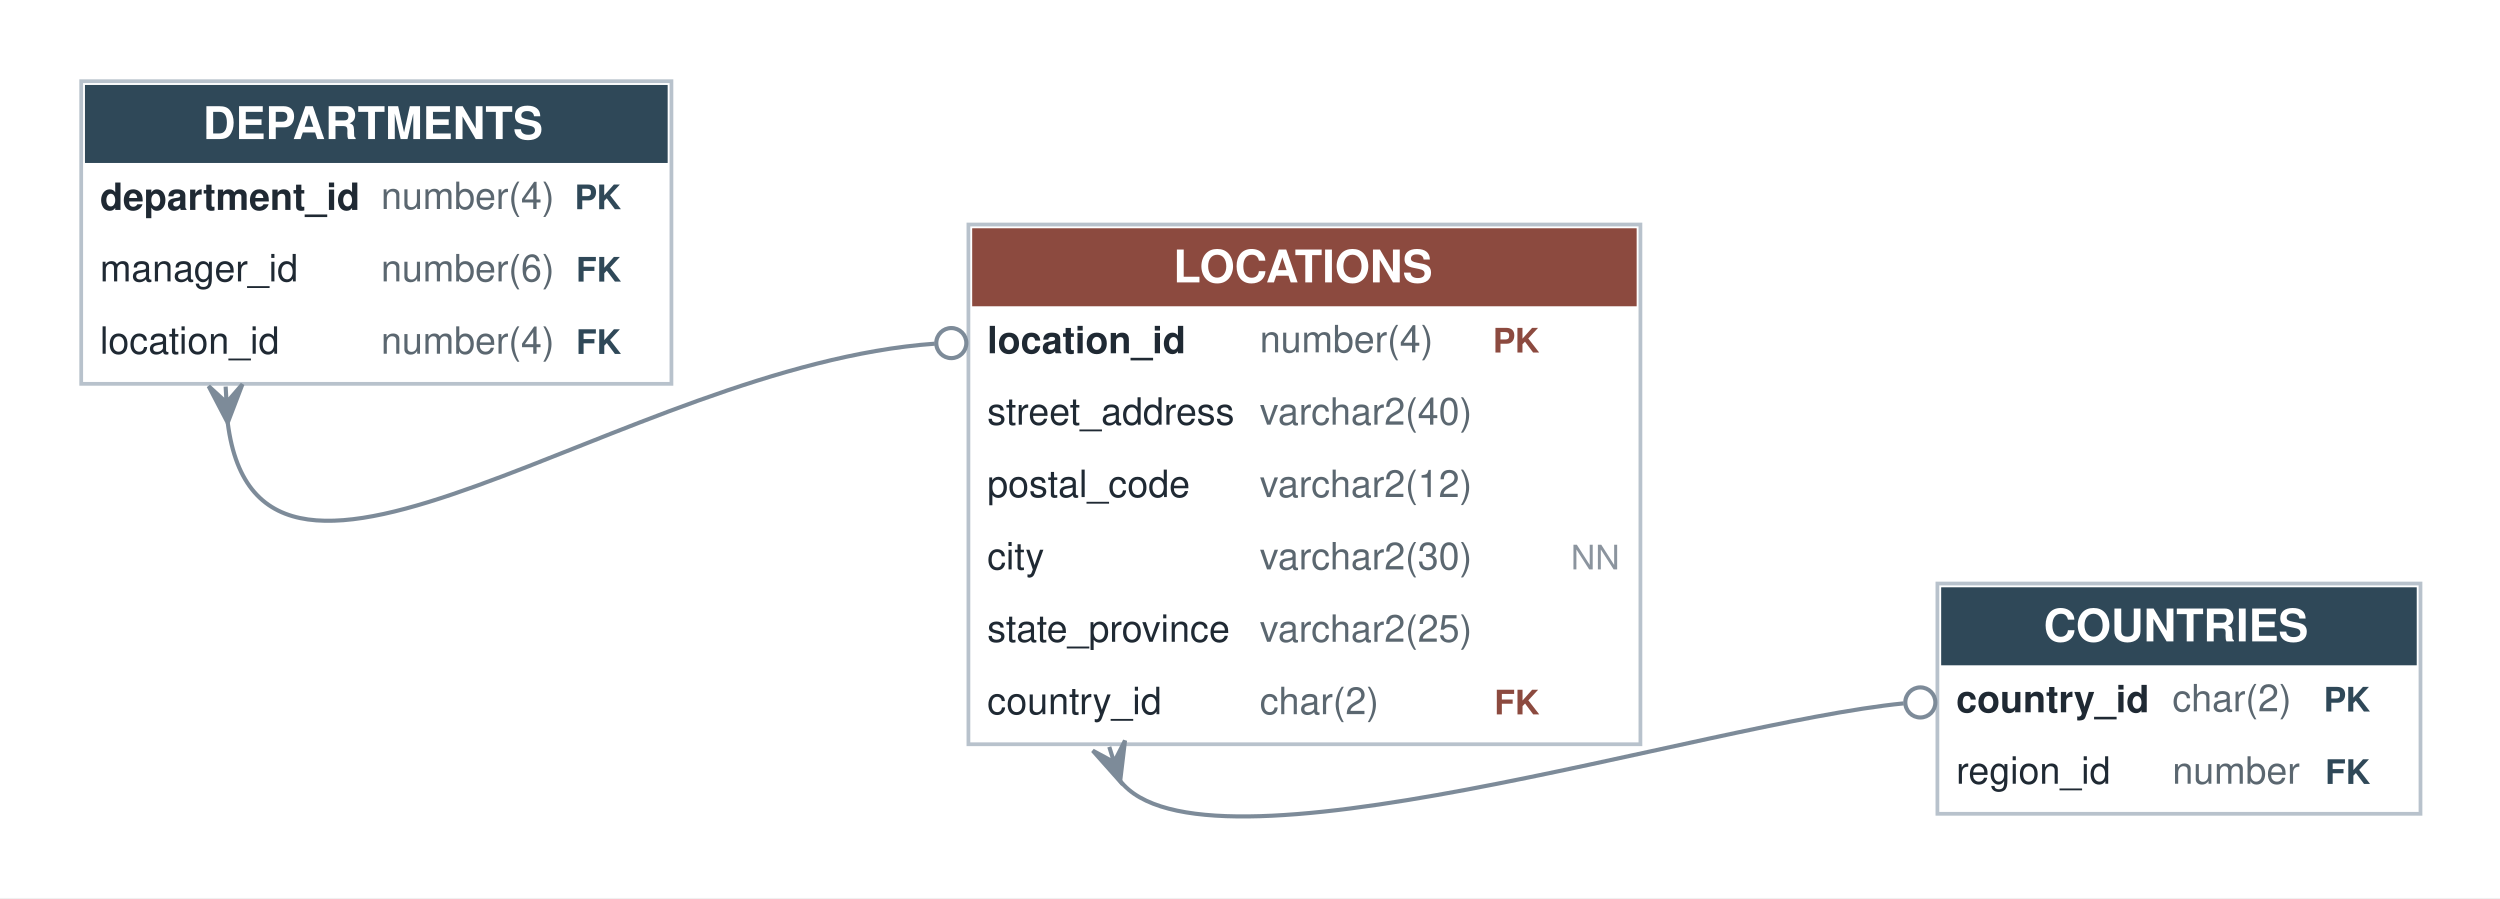
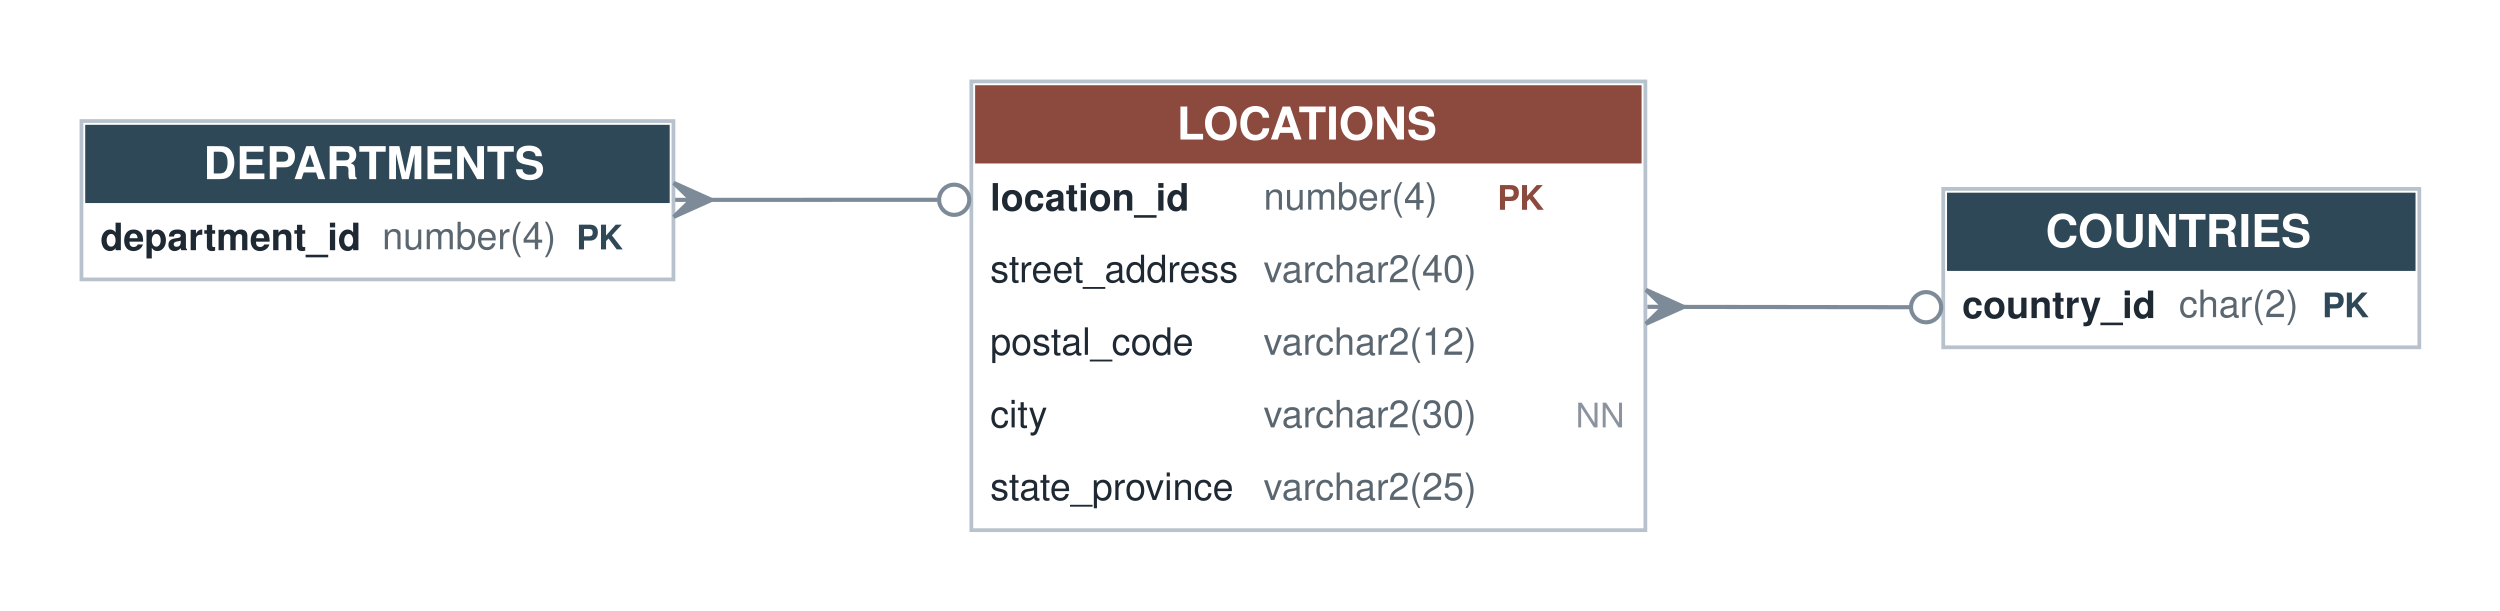
- <svg xmlns="http://www.w3.org/2000/svg" width="665pt" height="239pt" viewBox="0.00 0.00 665.00 239.00">
-   <g id="graph0" class="graph" transform="scale(1 1) rotate(0) translate(21.6 217.25)">
-     <polygon fill="white" stroke="none" points="-21.6,21.6 -21.6,-217.25 643.85,-217.25 643.85,21.6 -21.6,21.6" />
+ <svg xmlns="http://www.w3.org/2000/svg" width="663pt" height="162pt" viewBox="0.00 0.00 663.00 162.00">
+   <g id="graph0" class="graph" transform="scale(1 1) rotate(0) translate(21.6 140.6)">
+     <polygon fill="white" stroke="none" points="-21.6,21.6 -21.6,-140.6 641.6,-140.6 641.6,21.6 -21.6,21.6" />
    <g id="node1" class="node">
-       <polygon fill="#ffffff" stroke="none" points="236,-19.28 236,-157.53 414.75,-157.53 414.75,-19.28 236,-19.28" />
-       <polygon fill="none" stroke="#b8c2cc" points="236,-19.28 236,-157.53 414.75,-157.53 414.75,-19.28 236,-19.28" />
-       <polygon fill="#8c4a3f" stroke="none" points="237,-135.78 237,-156.53 413.75,-156.53 413.75,-135.78 237,-135.78" />
-       <text xml:space="preserve" text-anchor="start" x="290.5" y="-142.13" font-family="Helvetica,Arial,sans-serif" font-weight="bold" font-size="12.00" fill="white">LOCATIONS</text>
-       <text xml:space="preserve" text-anchor="start" x="241" y="-123.28" font-family="Helvetica,Arial,sans-serif" font-weight="bold" font-size="10.00" fill="#1f2933">location_id</text>
-       <text xml:space="preserve" text-anchor="start" x="313.5" y="-123.53" font-family="Helvetica,Arial,sans-serif" font-size="10.00" fill="#5b6770">number(4)</text>
-       <text xml:space="preserve" text-anchor="start" x="375.5" y="-123.48" font-family="Helvetica,Arial,sans-serif" font-weight="bold" font-size="9.00" fill="#8c4a3f">PK</text>
-       <text xml:space="preserve" text-anchor="start" x="241" y="-104.28" font-family="Helvetica,Arial,sans-serif" font-size="10.00" fill="#1f2933">street_address</text>
-       <text xml:space="preserve" text-anchor="start" x="313.5" y="-104.28" font-family="Helvetica,Arial,sans-serif" font-size="10.00" fill="#5b6770">varchar2(40)</text>
-       <text xml:space="preserve" text-anchor="start" x="241" y="-85.03" font-family="Helvetica,Arial,sans-serif" font-size="10.00" fill="#1f2933">postal_code</text>
-       <text xml:space="preserve" text-anchor="start" x="313.5" y="-85.03" font-family="Helvetica,Arial,sans-serif" font-size="10.00" fill="#5b6770">varchar2(12)</text>
-       <text xml:space="preserve" text-anchor="start" x="241" y="-65.78" font-family="Helvetica,Arial,sans-serif" font-size="10.00" fill="#1f2933">city</text>
-       <text xml:space="preserve" text-anchor="start" x="313.5" y="-65.78" font-family="Helvetica,Arial,sans-serif" font-size="10.00" fill="#5b6770">varchar2(30)</text>
-       <text xml:space="preserve" text-anchor="start" x="396.25" y="-65.78" font-family="Helvetica,Arial,sans-serif" font-size="9.00" fill="#8b949e">NN</text>
-       <text xml:space="preserve" text-anchor="start" x="241" y="-46.53" font-family="Helvetica,Arial,sans-serif" font-size="10.00" fill="#1f2933">state_province</text>
-       <text xml:space="preserve" text-anchor="start" x="313.5" y="-46.53" font-family="Helvetica,Arial,sans-serif" font-size="10.00" fill="#5b6770">varchar2(25)</text>
-       <text xml:space="preserve" text-anchor="start" x="241" y="-27.28" font-family="Helvetica,Arial,sans-serif" font-size="10.00" fill="#1f2933">country_id</text>
-       <text xml:space="preserve" text-anchor="start" x="313.5" y="-27.28" font-family="Helvetica,Arial,sans-serif" font-size="10.00" fill="#5b6770">char(2)</text>
-       <text xml:space="preserve" text-anchor="start" x="375.88" y="-27.23" font-family="Helvetica,Arial,sans-serif" font-weight="bold" font-size="9.00" fill="#8c4a3f">FK</text>
+       <polygon fill="#ffffff" stroke="none" points="236,0 236,-119 414.75,-119 414.75,0 236,0" />
+       <polygon fill="none" stroke="#b8c2cc" points="236,0 236,-119 414.75,-119 414.75,0 236,0" />
+       <polygon fill="#8c4a3f" stroke="none" points="237,-97.25 237,-118 413.75,-118 413.75,-97.25 237,-97.25" />
+       <text xml:space="preserve" text-anchor="start" x="290.5" y="-103.6" font-family="Helvetica,Arial,sans-serif" font-weight="bold" font-size="12.00" fill="white">LOCATIONS</text>
+       <text xml:space="preserve" text-anchor="start" x="241" y="-84.75" font-family="Helvetica,Arial,sans-serif" font-weight="bold" font-size="10.00" fill="#1f2933">location_id</text>
+       <text xml:space="preserve" text-anchor="start" x="313.5" y="-85" font-family="Helvetica,Arial,sans-serif" font-size="10.00" fill="#5b6770">number(4)</text>
+       <text xml:space="preserve" text-anchor="start" x="375.5" y="-84.95" font-family="Helvetica,Arial,sans-serif" font-weight="bold" font-size="9.00" fill="#8c4a3f">PK</text>
+       <text xml:space="preserve" text-anchor="start" x="241" y="-65.75" font-family="Helvetica,Arial,sans-serif" font-size="10.00" fill="#1f2933">street_address</text>
+       <text xml:space="preserve" text-anchor="start" x="313.5" y="-65.75" font-family="Helvetica,Arial,sans-serif" font-size="10.00" fill="#5b6770">varchar2(40)</text>
+       <text xml:space="preserve" text-anchor="start" x="241" y="-46.5" font-family="Helvetica,Arial,sans-serif" font-size="10.00" fill="#1f2933">postal_code</text>
+       <text xml:space="preserve" text-anchor="start" x="313.5" y="-46.5" font-family="Helvetica,Arial,sans-serif" font-size="10.00" fill="#5b6770">varchar2(12)</text>
+       <text xml:space="preserve" text-anchor="start" x="241" y="-27.25" font-family="Helvetica,Arial,sans-serif" font-size="10.00" fill="#1f2933">city</text>
+       <text xml:space="preserve" text-anchor="start" x="313.5" y="-27.25" font-family="Helvetica,Arial,sans-serif" font-size="10.00" fill="#5b6770">varchar2(30)</text>
+       <text xml:space="preserve" text-anchor="start" x="396.25" y="-27.25" font-family="Helvetica,Arial,sans-serif" font-size="9.00" fill="#8b949e">NN</text>
+       <text xml:space="preserve" text-anchor="start" x="241" y="-8" font-family="Helvetica,Arial,sans-serif" font-size="10.00" fill="#1f2933">state_province</text>
+       <text xml:space="preserve" text-anchor="start" x="313.5" y="-8" font-family="Helvetica,Arial,sans-serif" font-size="10.00" fill="#5b6770">varchar2(25)</text>
    </g>
    <g id="node2" class="node">
-       <polygon fill="#ffffff" stroke="none" points="493.75,-0.78 493.75,-62.03 622.25,-62.03 622.25,-0.78 493.75,-0.78" />
-       <polygon fill="none" stroke="#b8c2cc" points="493.75,-0.78 493.75,-62.03 622.25,-62.03 622.25,-0.78 493.75,-0.78" />
-       <polygon fill="#2f4858" stroke="none" points="494.75,-40.28 494.75,-61.03 621.25,-61.03 621.25,-40.28 494.75,-40.28" />
-       <text xml:space="preserve" text-anchor="start" x="522" y="-46.63" font-family="Helvetica,Arial,sans-serif" font-weight="bold" font-size="12.00" fill="white">COUNTRIES</text>
-       <text xml:space="preserve" text-anchor="start" x="498.75" y="-27.78" font-family="Helvetica,Arial,sans-serif" font-weight="bold" font-size="10.00" fill="#1f2933">country_id</text>
-       <text xml:space="preserve" text-anchor="start" x="556.25" y="-28.03" font-family="Helvetica,Arial,sans-serif" font-size="10.00" fill="#5b6770">char(2)</text>
-       <text xml:space="preserve" text-anchor="start" x="596.5" y="-27.98" font-family="Helvetica,Arial,sans-serif" font-weight="bold" font-size="9.00" fill="#2f4858">PK</text>
-       <text xml:space="preserve" text-anchor="start" x="498.75" y="-8.78" font-family="Helvetica,Arial,sans-serif" font-size="10.00" fill="#1f2933">region_id</text>
-       <text xml:space="preserve" text-anchor="start" x="556.25" y="-8.78" font-family="Helvetica,Arial,sans-serif" font-size="10.00" fill="#5b6770">number</text>
-       <text xml:space="preserve" text-anchor="start" x="596.88" y="-8.73" font-family="Helvetica,Arial,sans-serif" font-weight="bold" font-size="9.00" fill="#2f4858">FK</text>
+       <polygon fill="#ffffff" stroke="none" points="493.75,-48.5 493.75,-90.5 620,-90.5 620,-48.5 493.75,-48.5" />
+       <polygon fill="none" stroke="#b8c2cc" points="493.75,-48.5 493.75,-90.5 620,-90.5 620,-48.5 493.75,-48.5" />
+       <polygon fill="#2f4858" stroke="none" points="494.75,-68.75 494.75,-89.5 619,-89.5 619,-68.75 494.75,-68.75" />
+       <text xml:space="preserve" text-anchor="start" x="520.88" y="-75.1" font-family="Helvetica,Arial,sans-serif" font-weight="bold" font-size="12.00" fill="white">COUNTRIES</text>
+       <text xml:space="preserve" text-anchor="start" x="498.75" y="-56.25" font-family="Helvetica,Arial,sans-serif" font-weight="bold" font-size="10.00" fill="#1f2933">country_id</text>
+       <text xml:space="preserve" text-anchor="start" x="556.25" y="-56.5" font-family="Helvetica,Arial,sans-serif" font-size="10.00" fill="#5b6770">char(2)</text>
+       <text xml:space="preserve" text-anchor="start" x="594.25" y="-56.45" font-family="Helvetica,Arial,sans-serif" font-weight="bold" font-size="9.00" fill="#2f4858">PK</text>
    </g>
    <g id="edge2" class="edge">
-       <path fill="none" stroke="#7d8b99" stroke-width="1.1" d="M276.25,-9.7C297.94,18.93 431.46,-24.92 484.77,-30.15" />
-       <polygon fill="#7d8b99" stroke="#7d8b99" stroke-width="1.1" points="276.35,-9.39 269.07,-17.58 274.74,-14.51 273.47,-18.58 273.47,-18.58 273.47,-18.58 274.74,-14.51 277.65,-20.27 276.35,-9.39" />
-       <ellipse fill="none" stroke="#7d8b99" stroke-width="1.1" cx="489.21" cy="-30.4" rx="4" ry="4" />
+       <path fill="none" stroke="#7d8b99" stroke-width="1.1" d="M424.84,-59.21C444.47,-59.16 465.1,-59.13 484.78,-59.13" />
+       <polygon fill="#7d8b99" stroke="#7d8b99" stroke-width="1.1" points="424.91,-59.21 414.9,-54.73 419.54,-59.22 415.28,-59.23 415.28,-59.23 415.28,-59.23 419.54,-59.22 414.92,-63.73 424.91,-59.21" />
+       <ellipse fill="none" stroke="#7d8b99" stroke-width="1.1" cx="489.2" cy="-59.13" rx="4" ry="4" />
    </g>
    <g id="node3" class="node">
-       <polygon fill="#ffffff" stroke="none" points="0,-115.15 0,-195.65 157,-195.65 157,-115.15 0,-115.15" />
-       <polygon fill="none" stroke="#b8c2cc" points="0,-115.15 0,-195.65 157,-195.65 157,-115.15 0,-115.15" />
-       <polygon fill="#2f4858" stroke="none" points="1,-173.9 1,-194.65 156,-194.65 156,-173.9 1,-173.9" />
-       <text xml:space="preserve" text-anchor="start" x="32.38" y="-180.25" font-family="Helvetica,Arial,sans-serif" font-weight="bold" font-size="12.00" fill="white">DEPARTMENTS</text>
-       <text xml:space="preserve" text-anchor="start" x="5" y="-161.4" font-family="Helvetica,Arial,sans-serif" font-weight="bold" font-size="10.00" fill="#1f2933">department_id</text>
-       <text xml:space="preserve" text-anchor="start" x="79.75" y="-161.65" font-family="Helvetica,Arial,sans-serif" font-size="10.00" fill="#5b6770">number(4)</text>
-       <text xml:space="preserve" text-anchor="start" x="131.25" y="-161.6" font-family="Helvetica,Arial,sans-serif" font-weight="bold" font-size="9.00" fill="#2f4858">PK</text>
-       <text xml:space="preserve" text-anchor="start" x="5" y="-142.4" font-family="Helvetica,Arial,sans-serif" font-size="10.00" fill="#1f2933">manager_id</text>
-       <text xml:space="preserve" text-anchor="start" x="79.75" y="-142.4" font-family="Helvetica,Arial,sans-serif" font-size="10.00" fill="#5b6770">number(6)</text>
-       <text xml:space="preserve" text-anchor="start" x="131.62" y="-142.35" font-family="Helvetica,Arial,sans-serif" font-weight="bold" font-size="9.00" fill="#2f4858">FK</text>
-       <text xml:space="preserve" text-anchor="start" x="5" y="-123.15" font-family="Helvetica,Arial,sans-serif" font-size="10.00" fill="#1f2933">location_id</text>
-       <text xml:space="preserve" text-anchor="start" x="79.75" y="-123.15" font-family="Helvetica,Arial,sans-serif" font-size="10.00" fill="#5b6770">number(4)</text>
-       <text xml:space="preserve" text-anchor="start" x="131.62" y="-123.1" font-family="Helvetica,Arial,sans-serif" font-weight="bold" font-size="9.00" fill="#2f4858">FK</text>
+       <polygon fill="#ffffff" stroke="none" points="0,-66.5 0,-108.5 157,-108.5 157,-66.5 0,-66.5" />
+       <polygon fill="none" stroke="#b8c2cc" points="0,-66.5 0,-108.5 157,-108.5 157,-66.5 0,-66.5" />
+       <polygon fill="#2f4858" stroke="none" points="1,-86.75 1,-107.5 156,-107.5 156,-86.75 1,-86.75" />
+       <text xml:space="preserve" text-anchor="start" x="32.38" y="-93.1" font-family="Helvetica,Arial,sans-serif" font-weight="bold" font-size="12.00" fill="white">DEPARTMENTS</text>
+       <text xml:space="preserve" text-anchor="start" x="5" y="-74.25" font-family="Helvetica,Arial,sans-serif" font-weight="bold" font-size="10.00" fill="#1f2933">department_id</text>
+       <text xml:space="preserve" text-anchor="start" x="79.75" y="-74.5" font-family="Helvetica,Arial,sans-serif" font-size="10.00" fill="#5b6770">number(4)</text>
+       <text xml:space="preserve" text-anchor="start" x="131.25" y="-74.45" font-family="Helvetica,Arial,sans-serif" font-weight="bold" font-size="9.00" fill="#2f4858">PK</text>
    </g>
    <g id="edge1" class="edge">
-       <path fill="none" stroke="#7d8b99" stroke-width="1.1" d="M38.97,-104.83C47.45,-37.94 144.61,-119.98 227.05,-125.83" />
-       <polygon fill="#7d8b99" stroke="#7d8b99" stroke-width="1.1" points="38.97,-104.8 33.9,-114.53 38.66,-110.16 38.42,-114.42 38.42,-114.42 38.42,-114.42 38.66,-110.16 42.89,-115.05 38.97,-104.8" />
-       <ellipse fill="none" stroke="#7d8b99" stroke-width="1.1" cx="231.45" cy="-125.99" rx="4" ry="4" />
+       <path fill="none" stroke="#7d8b99" stroke-width="1.1" d="M166.92,-87.59C186.44,-87.61 207.22,-87.62 226.99,-87.62" />
+       <polygon fill="#7d8b99" stroke="#7d8b99" stroke-width="1.1" points="167.08,-87.59 157.08,-83.09 161.71,-87.59 157.45,-87.59 157.45,-87.59 157.45,-87.59 161.71,-87.59 157.08,-92.09 167.08,-87.59" />
+       <ellipse fill="none" stroke="#7d8b99" stroke-width="1.1" cx="231.45" cy="-87.62" rx="4" ry="4" />
    </g>
  </g>
</svg>
